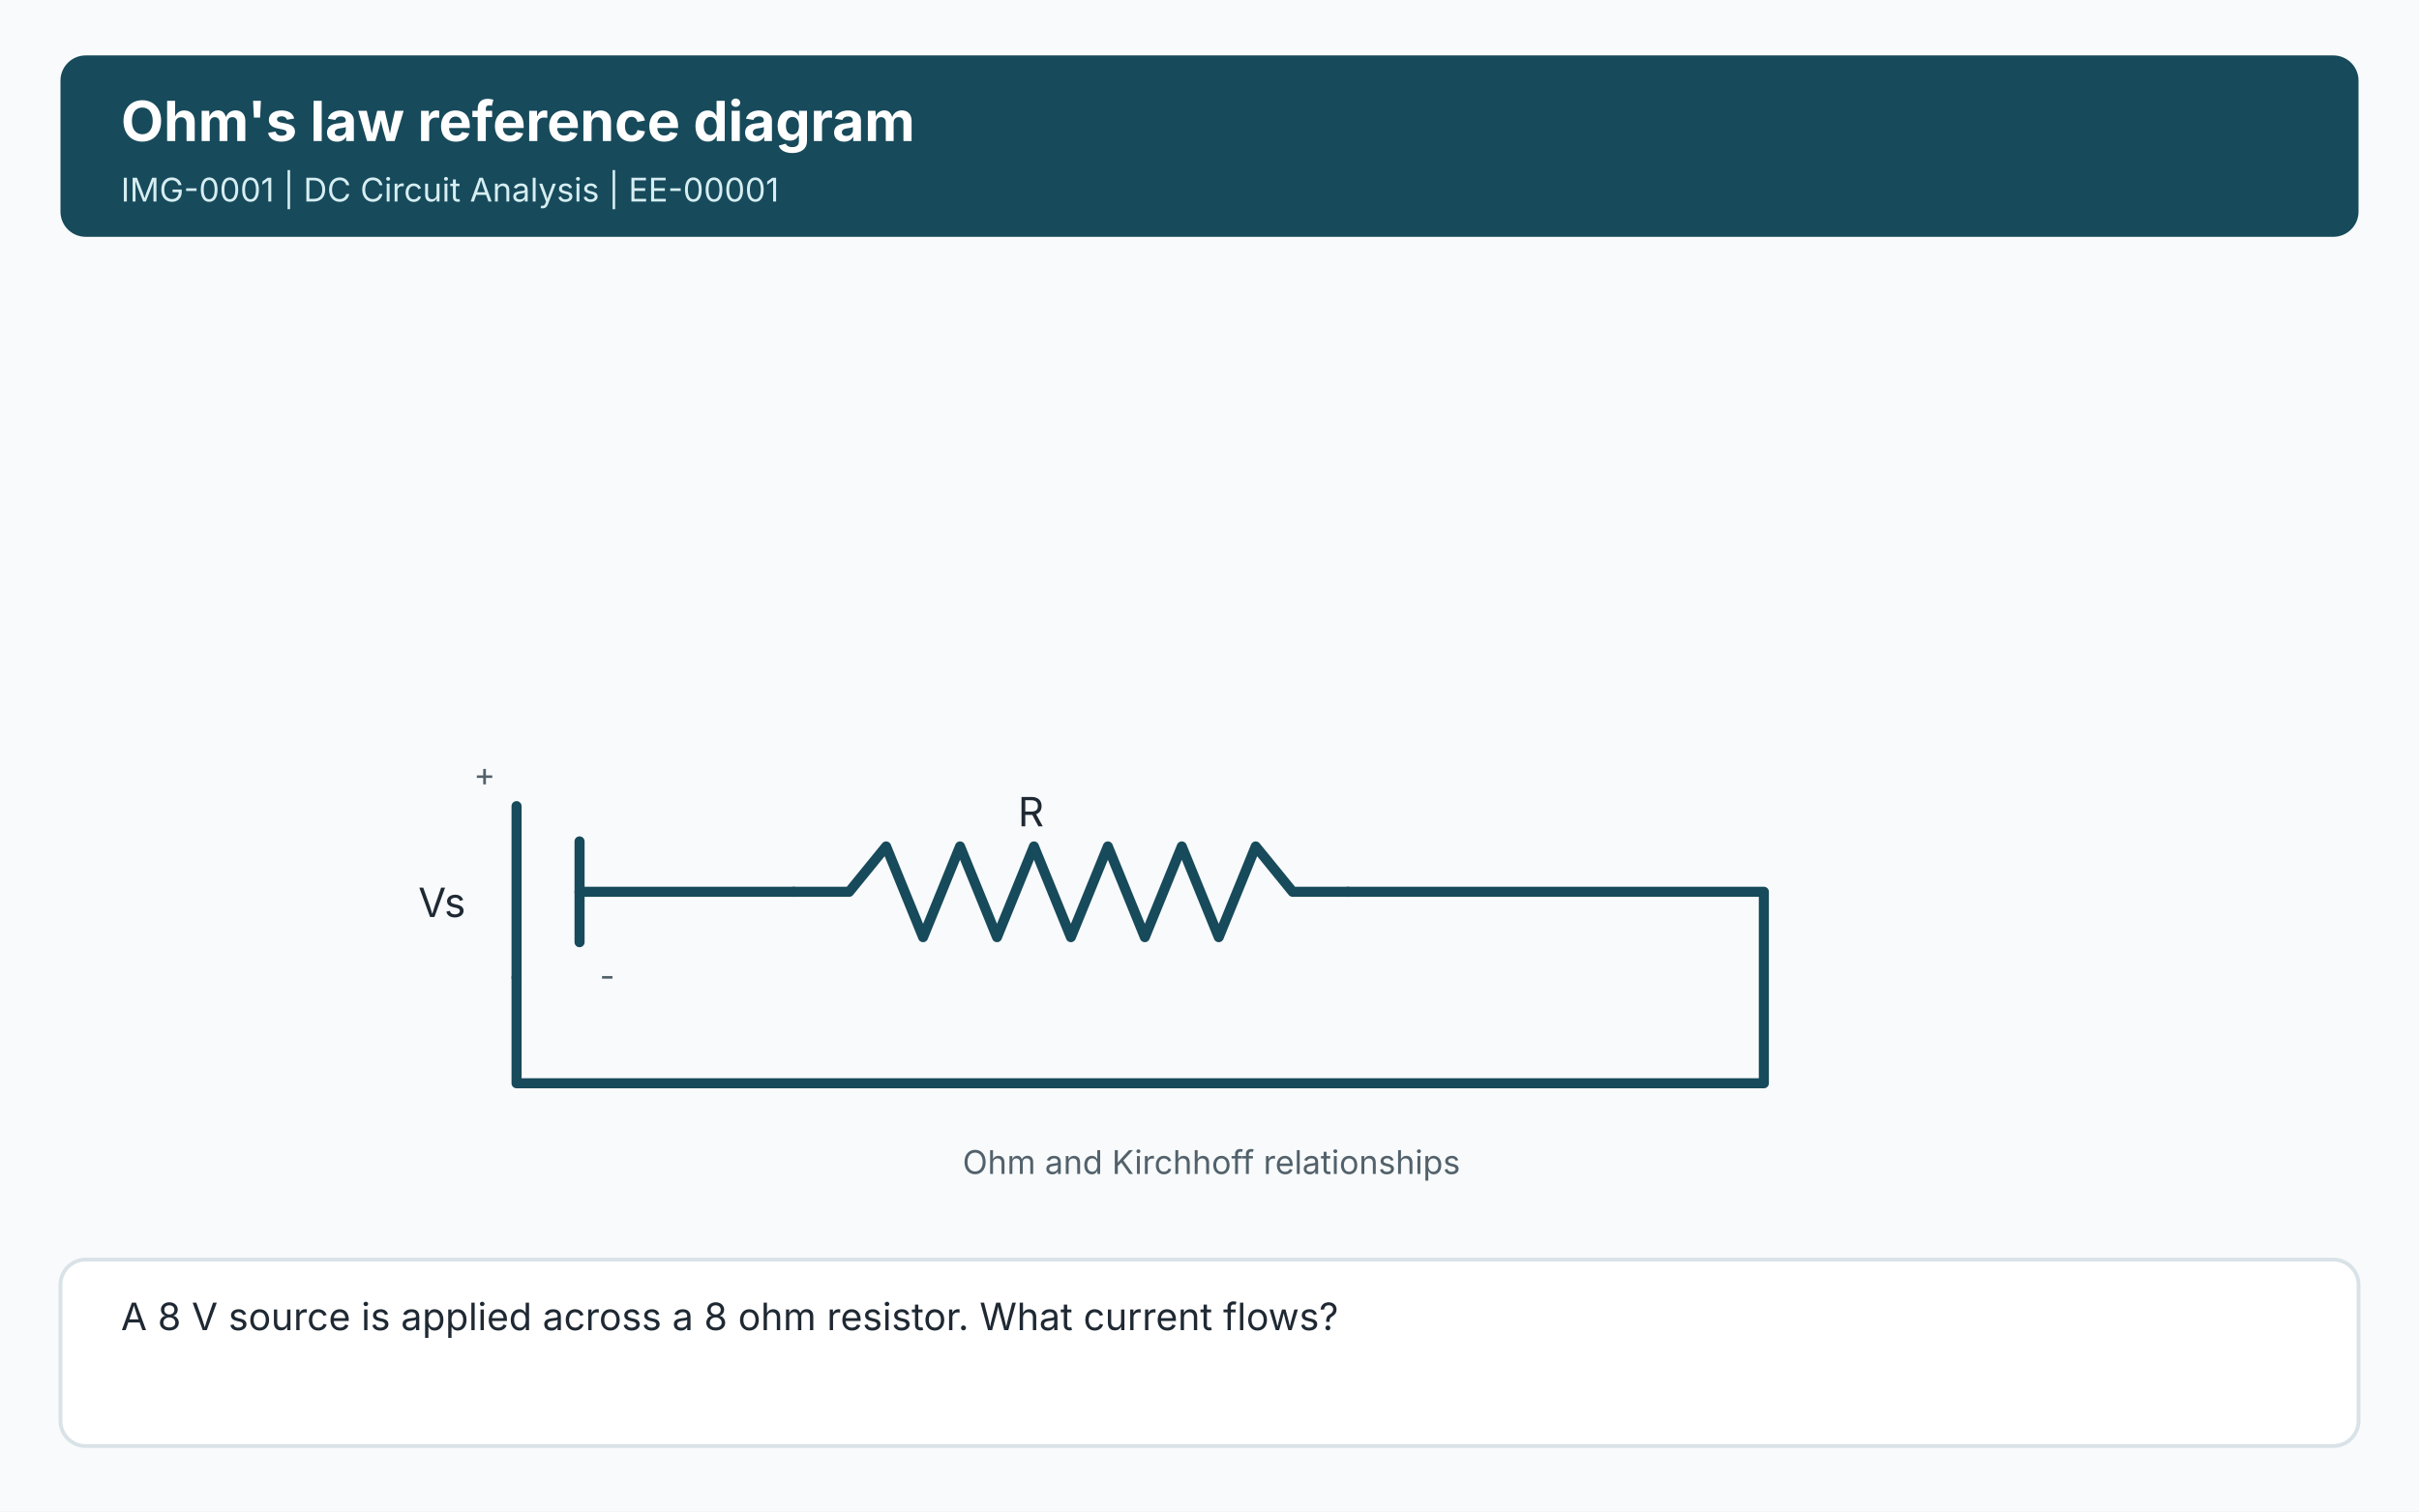
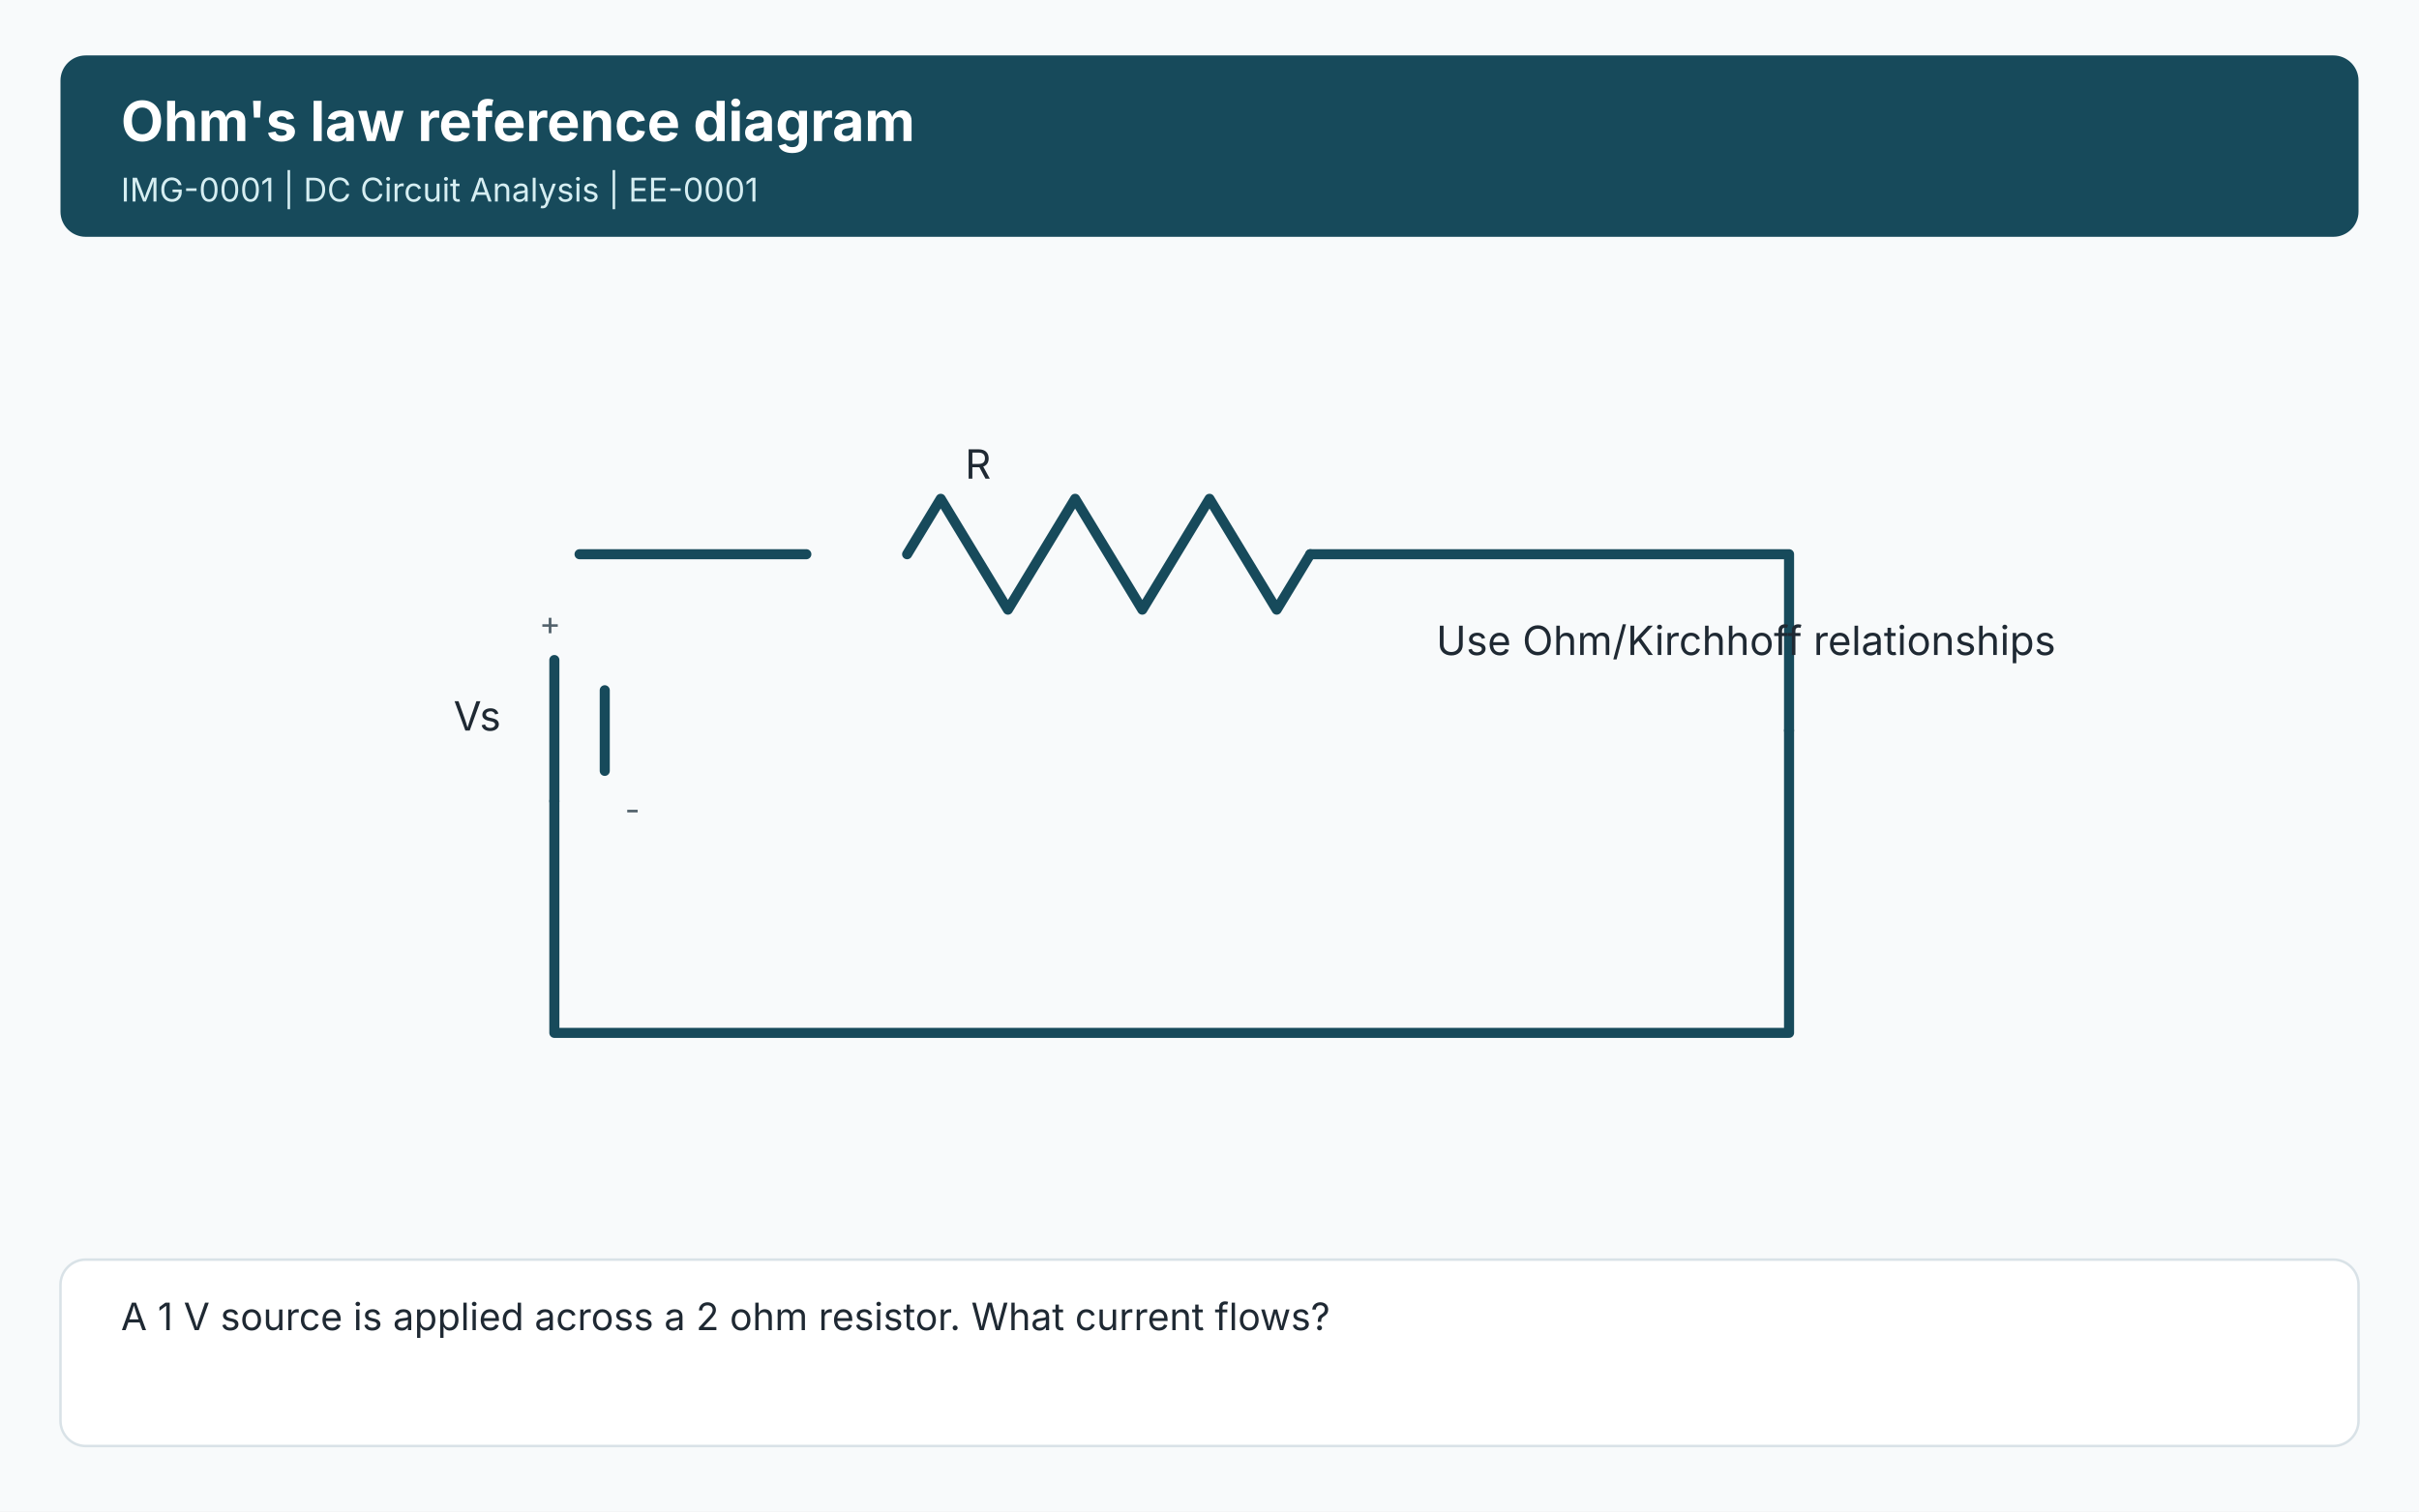
<svg xmlns="http://www.w3.org/2000/svg" width="960" height="600" viewBox="0 0 960 600" role="img" aria-labelledby="title desc">
  <defs>
    <marker id="arrow" markerWidth="10" markerHeight="10" refX="7" refY="3" orient="auto" markerUnits="strokeWidth">
      <path d="M0,0 L0,6 L8,3 z" fill="#174A5B" />
    </marker>
    <style>
- .wire{stroke:#174A5B;stroke-width:4;fill:none;stroke-linecap:round;stroke-linejoin:round}
- .thin{stroke:#44606B;stroke-width:2.4;fill:none;stroke-linecap:round;stroke-linejoin:round}
- .accent{stroke:#D97706;stroke-width:4;fill:none;stroke-linecap:round;stroke-linejoin:round}
- .accentFill{fill:#FDECC8;stroke:#D97706;stroke-width:3}
- .box{fill:#EAF4F4;stroke:#246B7A;stroke-width:3}
- .panel{fill:#FFFFFF;stroke:#D9E2E7;stroke-width:1.5}
- .soft{fill:#F1F7F8;stroke:#7AA8B2;stroke-width:2}
- .label{font-family:Inter,Arial,sans-serif;font-size:16px;fill:#1F2933}
- .small{font-family:Inter,Arial,sans-serif;font-size:13px;fill:#52616B}
- .tiny{font-family:Inter,Arial,sans-serif;font-size:11px;fill:#52616B}
- .math{font-family:Inter,Arial,sans-serif;font-size:15px;fill:#1F2933}
- </style>
+       .wire{stroke:#174A5B;stroke-width:4;fill:none;stroke-linecap:round;stroke-linejoin:round}
+       .thin{stroke:#44606B;stroke-width:2.5;fill:none;stroke-linecap:round;stroke-linejoin:round}
+       .accent{stroke:#D97706;stroke-width:4;fill:none;stroke-linecap:round;stroke-linejoin:round}
+       .box{fill:#EAF4F4;stroke:#246B7A;stroke-width:3;rx:10}
+       .label{font-family:Inter,Arial,sans-serif;font-size:16px;fill:#1F2933}
+       .small{font-family:Inter,Arial,sans-serif;font-size:13px;fill:#52616B}
+     </style>
  </defs>
  <rect x="0" y="0" width="960" height="600" fill="#F8FAFB" />
  <rect x="24" y="22" width="912" height="72" rx="10" fill="#174A5B" />
-   <text x="48" y="56" font-family="Inter,Arial,sans-serif" font-size="22" font-weight="700" fill="#FFFFFF">Ohm's law reference diagram</text>
-   <text x="48" y="80" font-family="Inter,Arial,sans-serif" font-size="13" fill="#D6EEF2">IMG-0001 | DC Circuit Analysis | EE-00001</text>
-   <line class="wire" x1="205" y1="320" x2="205" y2="388" />
-   <line class="wire" x1="230" y1="334" x2="230" y2="374" />
-   <text class="small" x="188" y="312" text-anchor="start">+</text>
-   <text class="small" x="238" y="392" text-anchor="start">-</text>
-   <path class="wire" d="M230,354 H315" fill="none" />
-   <polyline class="wire" points="315,354 337,354 337,354 351.667,336 366.333,372 381,336 395.667,372 410.333,336 425,372 439.667,336 454.333,372 469,336 483.667,372 498.333,336 513,354 535,354" fill="none" />
-   <path class="wire" d="M535,354 H700 V430 H205 V388" fill="none" />
-   <text class="label" x="404" y="328" text-anchor="start">R</text>
-   <text class="label" x="166" y="364" text-anchor="start">Vs</text>
-   <text class="small" x="382" y="466" text-anchor="start">Ohm and Kirchhoff relationships</text>
-   <rect class="panel" x="24" y="500" width="912" height="74" rx="10" />
-   <text x="48" y="528" font-family="Inter,Arial,sans-serif" font-size="15" fill="#1F2933">A 8 V source is applied across a 8 ohm resistor. What current flows?</text>
+   <text x="48" y="56" font-family="Inter, Arial, sans-serif" font-size="22" font-weight="700" fill="#FFFFFF">Ohm's law reference diagram</text>
+   <text x="48" y="80" font-family="Inter, Arial, sans-serif" font-size="13" fill="#D6EEF2">IMG-0001 | DC Circuit Analysis | EE-0001</text>
+   <path class="wire" d="M230,220 H320" />
+   <line class="wire" x1="220" y1="262" x2="220" y2="318" />
+   <line class="wire" x1="240" y1="274" x2="240" y2="306" />
+   <text class="small" x="214" y="252">+</text>
+   <text class="small" x="248" y="326">-</text>
+   <path class="wire" d="M220,318 V410 H710 V290" />
+   <path class="wire" d="M360,220 L373.333,198 L400,242 L426.667,198 L453.333,242 L480,198 L506.667,242 L520,220" />
+   <path class="wire" d="M520,220 H710 V290" />
+   <text class="label" x="383" y="190">R</text>
+   <text class="label" x="180" y="290">Vs</text>
+   <text class="label" x="570" y="260">Use Ohm/Kirchhoff relationships</text>
+   <rect x="24" y="500" width="912" height="74" rx="10" fill="#FFFFFF" stroke="#D9E2E7" />
+   <text x="48" y="528" font-family="Inter, Arial, sans-serif" font-size="15" font-weight="400" text-anchor="start" fill="#1F2933">A 1 V source is applied across a 2 ohm resistor. What current flows?</text>
</svg>
